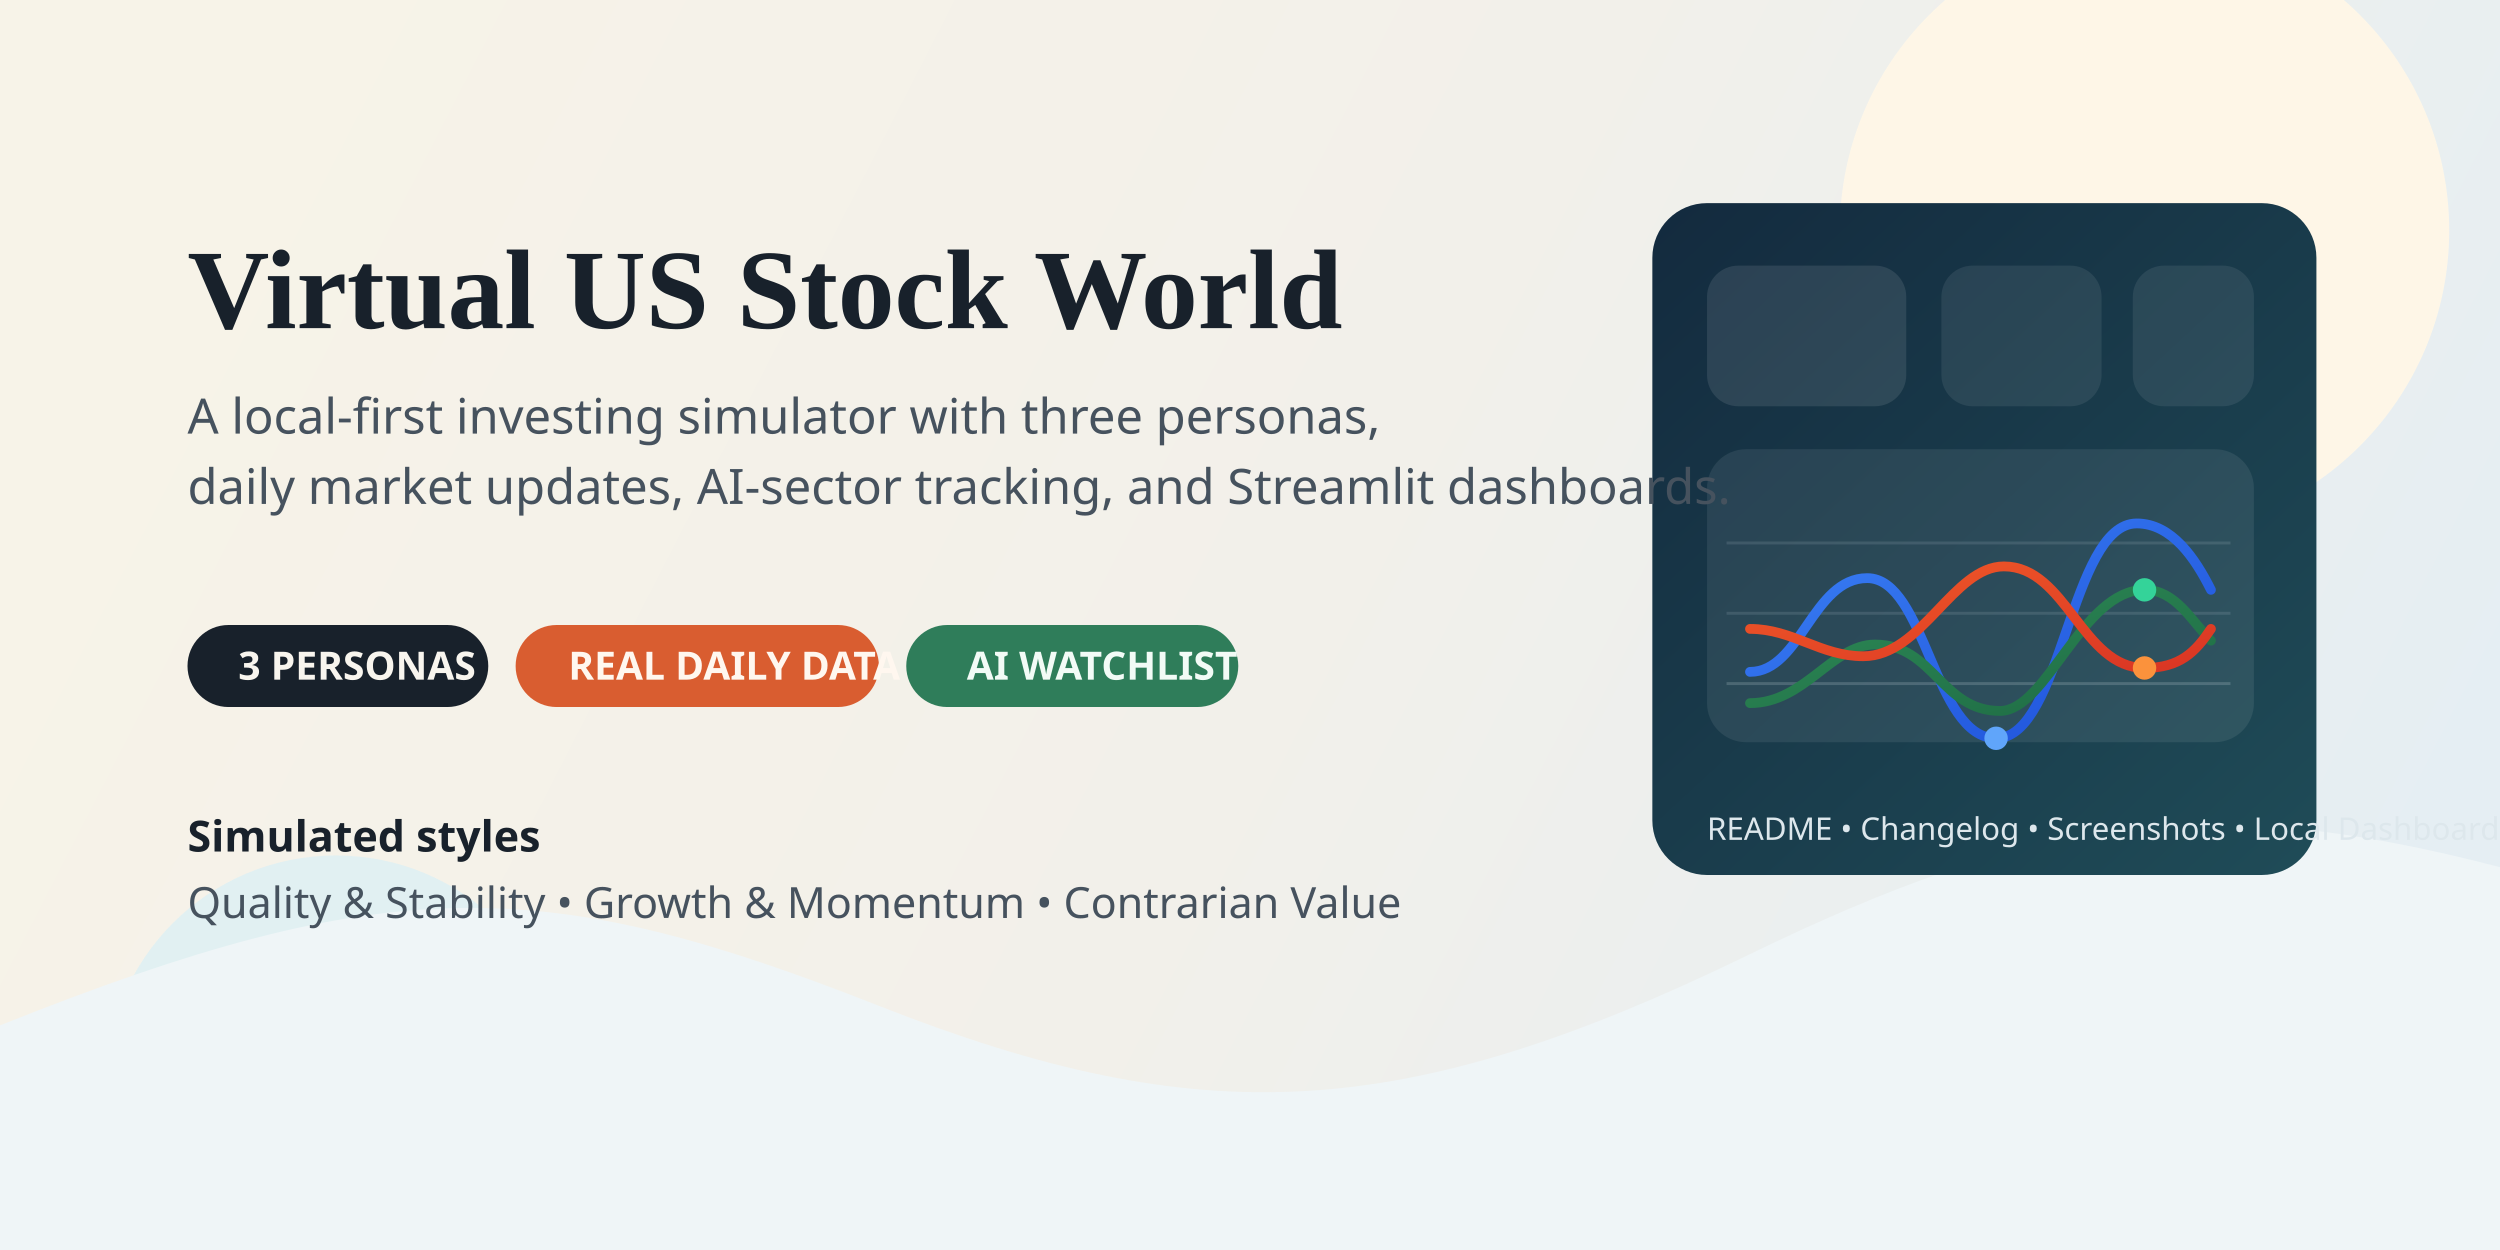
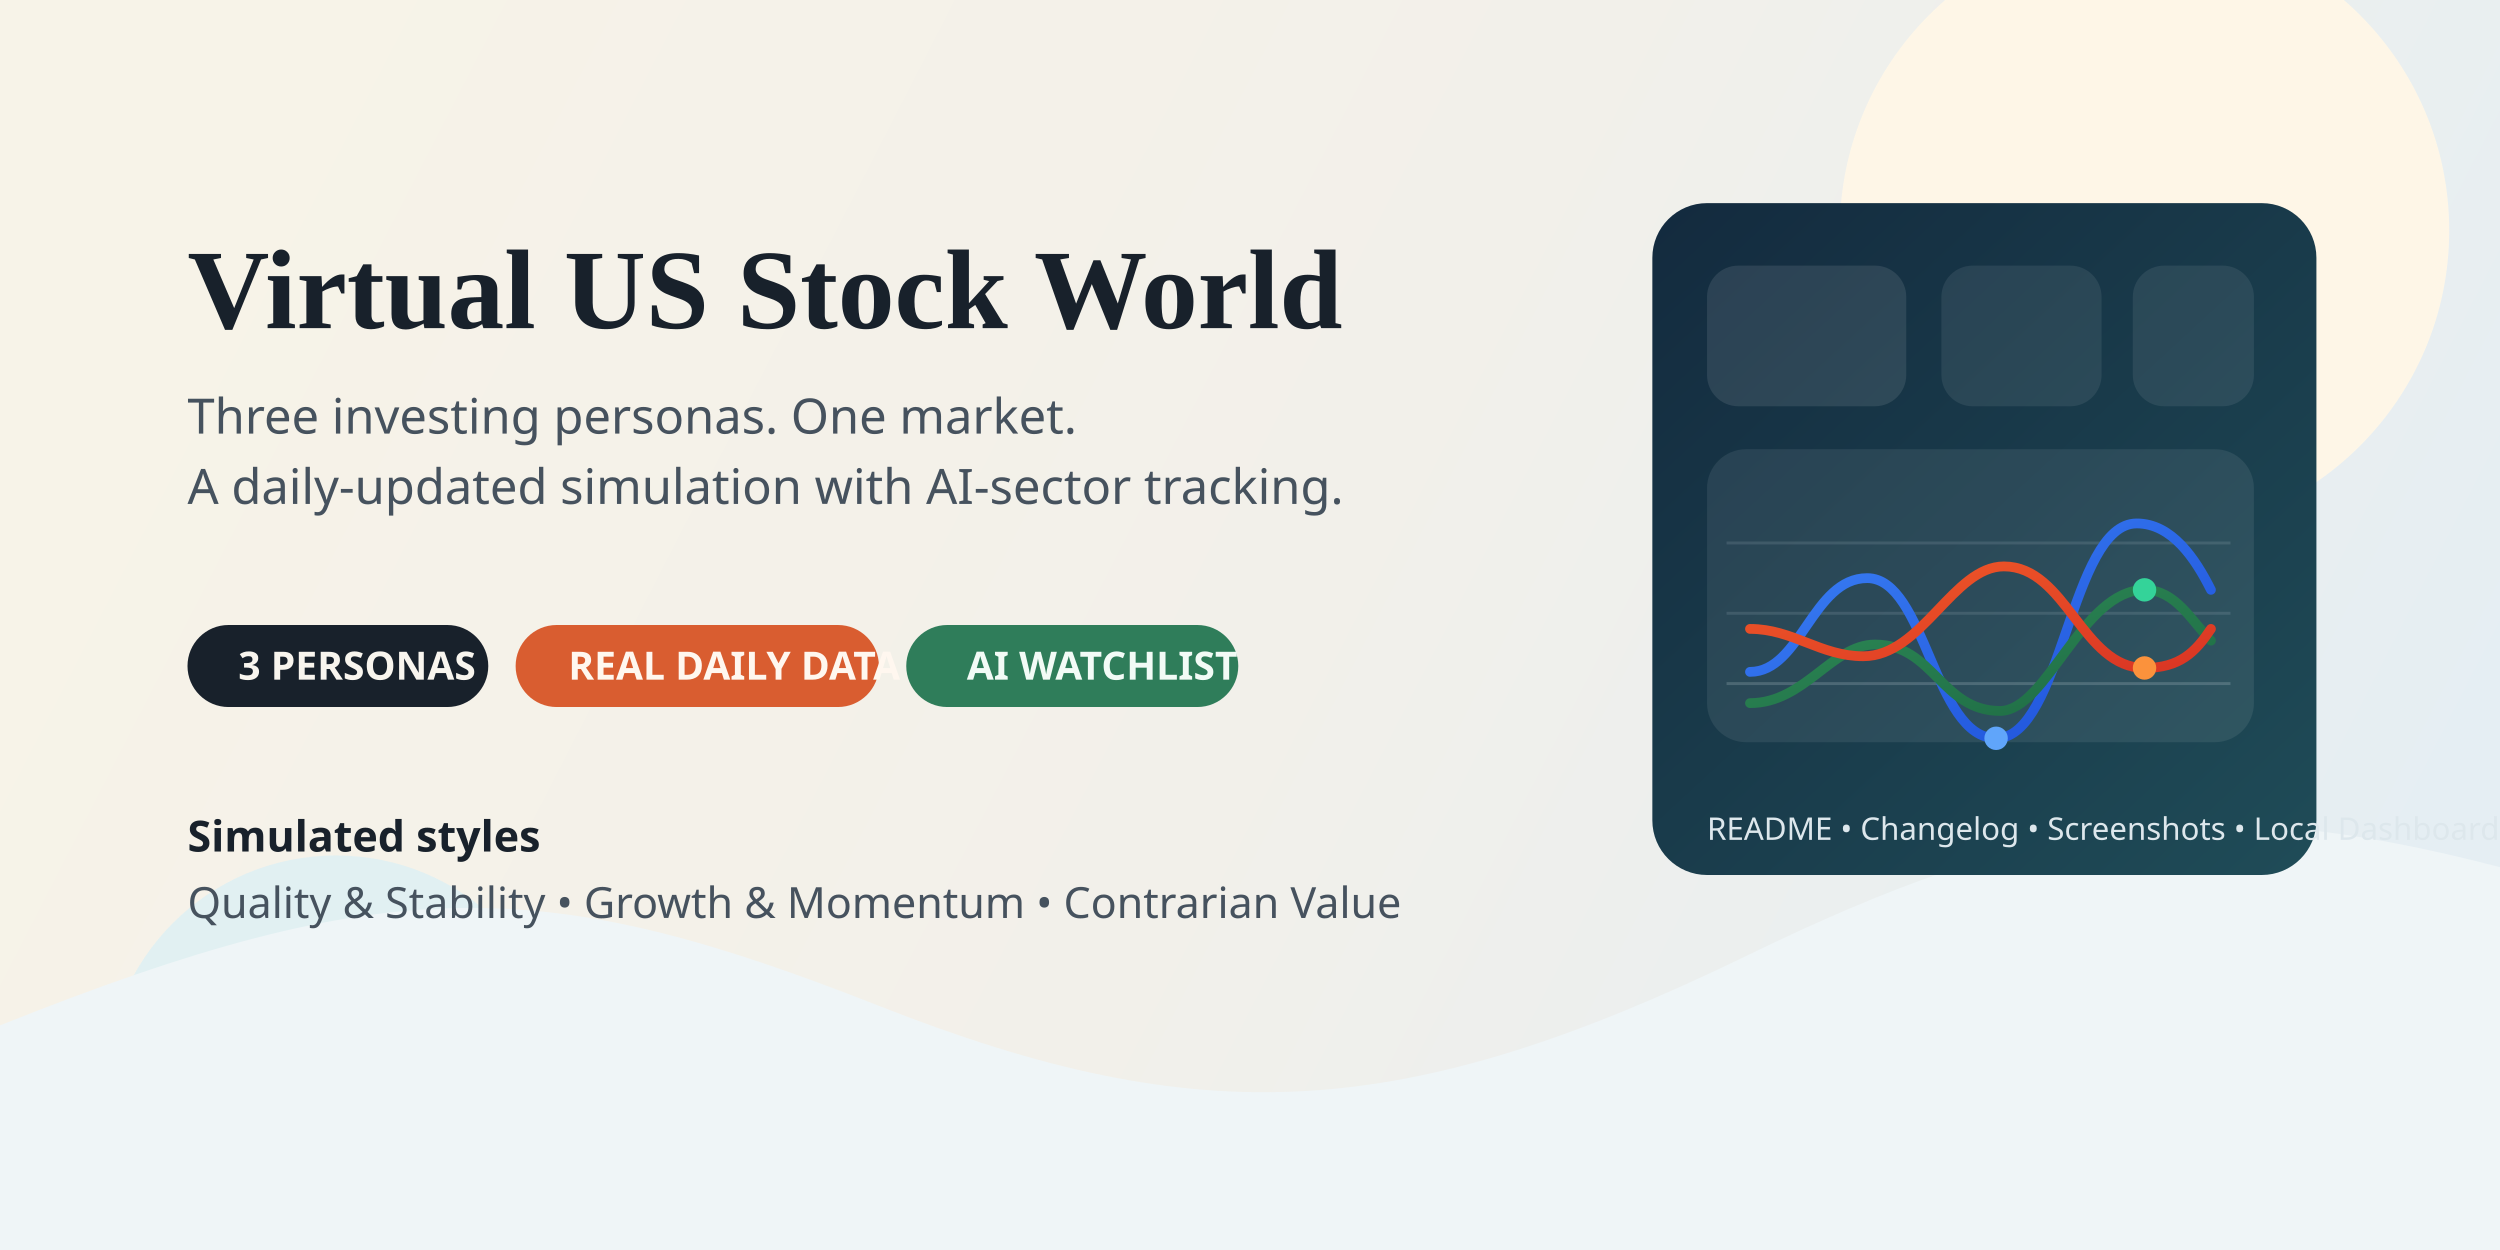
<svg xmlns="http://www.w3.org/2000/svg" width="1280" height="640" viewBox="0 0 1280 640" fill="none" role="img" aria-labelledby="title desc">
  <defs>
    <linearGradient id="bg" x1="112" y1="64" x2="1158" y2="602" gradientUnits="userSpaceOnUse">
      <stop stop-color="#F7F3E8" />
      <stop offset="0.52" stop-color="#F2F0EA" />
      <stop offset="1" stop-color="#E5EEF3" />
    </linearGradient>
    <linearGradient id="panel" x1="824" y1="120" x2="1146" y2="470" gradientUnits="userSpaceOnUse">
      <stop stop-color="#132A3E" />
      <stop offset="1" stop-color="#1F4B57" />
    </linearGradient>
    <linearGradient id="lineA" x1="0" y1="0" x2="1" y2="1">
      <stop stop-color="#F05A28" />
      <stop offset="1" stop-color="#D93524" />
    </linearGradient>
    <linearGradient id="lineB" x1="0" y1="0" x2="1" y2="1">
      <stop stop-color="#2E8B57" />
      <stop offset="1" stop-color="#1E6B44" />
    </linearGradient>
    <linearGradient id="lineC" x1="0" y1="0" x2="1" y2="1">
      <stop stop-color="#3B82F6" />
      <stop offset="1" stop-color="#1D4ED8" />
    </linearGradient>
  </defs>
  <rect width="1280" height="640" fill="url(#bg)" />
  <circle cx="1098" cy="118" r="156" fill="#FFF7E7" opacity="0.95" />
  <circle cx="172" cy="556" r="118" fill="#E0F0F2" opacity="0.95" />
  <path d="M0 525C200 445 280 448 450 515C615 580 718 575 895 489C1043 417 1130 405 1280 444V640H0V525Z" fill="#EFF5F7" />
  <rect x="846" y="104" width="340" height="344" rx="28" fill="url(#panel)" />
  <rect x="874" y="136" width="102" height="72" rx="16" fill="#FFFFFF" opacity="0.1" />
  <rect x="994" y="136" width="82" height="72" rx="16" fill="#FFFFFF" opacity="0.08" />
  <rect x="1092" y="136" width="62" height="72" rx="16" fill="#FFFFFF" opacity="0.08" />
  <rect x="874" y="230" width="280" height="150" rx="20" fill="#FFFFFF" opacity="0.08" />
  <text x="96" y="168" fill="#18212B" font-size="58" font-family="Georgia, 'Times New Roman', serif" font-weight="700">
    Virtual US Stock World
  </text>
  <text x="96" y="222" fill="#46525E" font-size="25" font-family="'Trebuchet MS', Verdana, sans-serif">
-     A local-first investing simulator with three personas,
+     Three investing personas. One market.
  </text>
  <text x="96" y="258" fill="#46525E" font-size="25" font-family="'Trebuchet MS', Verdana, sans-serif">
-     daily market updates, AI-sector tracking, and Streamlit dashboards.
+     A daily-updated simulation with AI-sector tracking.
  </text>
  <g>
    <rect x="96" y="320" width="154" height="42" rx="21" fill="#18212B" />
    <text x="122" y="348" fill="#F8F5EE" font-size="20" font-family="'Trebuchet MS', Verdana, sans-serif" font-weight="700">3 PERSONAS</text>
    <rect x="264" y="320" width="186" height="42" rx="21" fill="#D95D30" />
    <text x="291" y="348" fill="#FFF7EF" font-size="20" font-family="'Trebuchet MS', Verdana, sans-serif" font-weight="700">REAL DAILY DATA</text>
    <rect x="464" y="320" width="170" height="42" rx="21" fill="#2F7D5A" />
    <text x="495" y="348" fill="#F2FBF6" font-size="20" font-family="'Trebuchet MS', Verdana, sans-serif" font-weight="700">AI WATCHLIST</text>
  </g>
  <text x="96" y="436" fill="#18212B" font-size="22" font-family="'Trebuchet MS', Verdana, sans-serif" font-weight="700">
    Simulated styles
  </text>
  <text x="96" y="470" fill="#46525E" font-size="22" font-family="'Trebuchet MS', Verdana, sans-serif">
    Quality &amp; Stability  •  Growth &amp; Momentum  •  Contrarian Value
  </text>
  <g transform="translate(884 244)">
    <path d="M0 106H258" stroke="#E8F0F4" stroke-opacity="0.18" stroke-width="1.5" />
    <path d="M0 70H258" stroke="#E8F0F4" stroke-opacity="0.12" stroke-width="1.5" />
    <path d="M0 34H258" stroke="#E8F0F4" stroke-opacity="0.12" stroke-width="1.5" />
    <path d="M12 100C38 100 44 52 72 52C102 52 106 134 138 134C172 134 176 24 210 24C228 24 240 42 248 58" stroke="url(#lineC)" stroke-width="5" stroke-linecap="round" />
    <path d="M12 116C40 116 54 86 76 86C106 86 110 120 140 120C164 120 182 58 214 58C230 58 238 74 248 84" stroke="url(#lineB)" stroke-width="5" stroke-linecap="round" />
    <path d="M12 78C34 78 48 92 70 92C100 92 116 46 142 46C174 46 182 98 214 98C232 98 240 90 248 78" stroke="url(#lineA)" stroke-width="5" stroke-linecap="round" />
    <circle cx="138" cy="134" r="6" fill="#60A5FA" />
    <circle cx="214" cy="58" r="6" fill="#34D399" />
    <circle cx="214" cy="98" r="6" fill="#FB923C" />
  </g>
  <text x="874" y="430" fill="#DDE7EC" font-size="16" font-family="'Trebuchet MS', Verdana, sans-serif">
    README  •  Changelog  •  Screenshots  •  Local Dashboard
  </text>
</svg>
